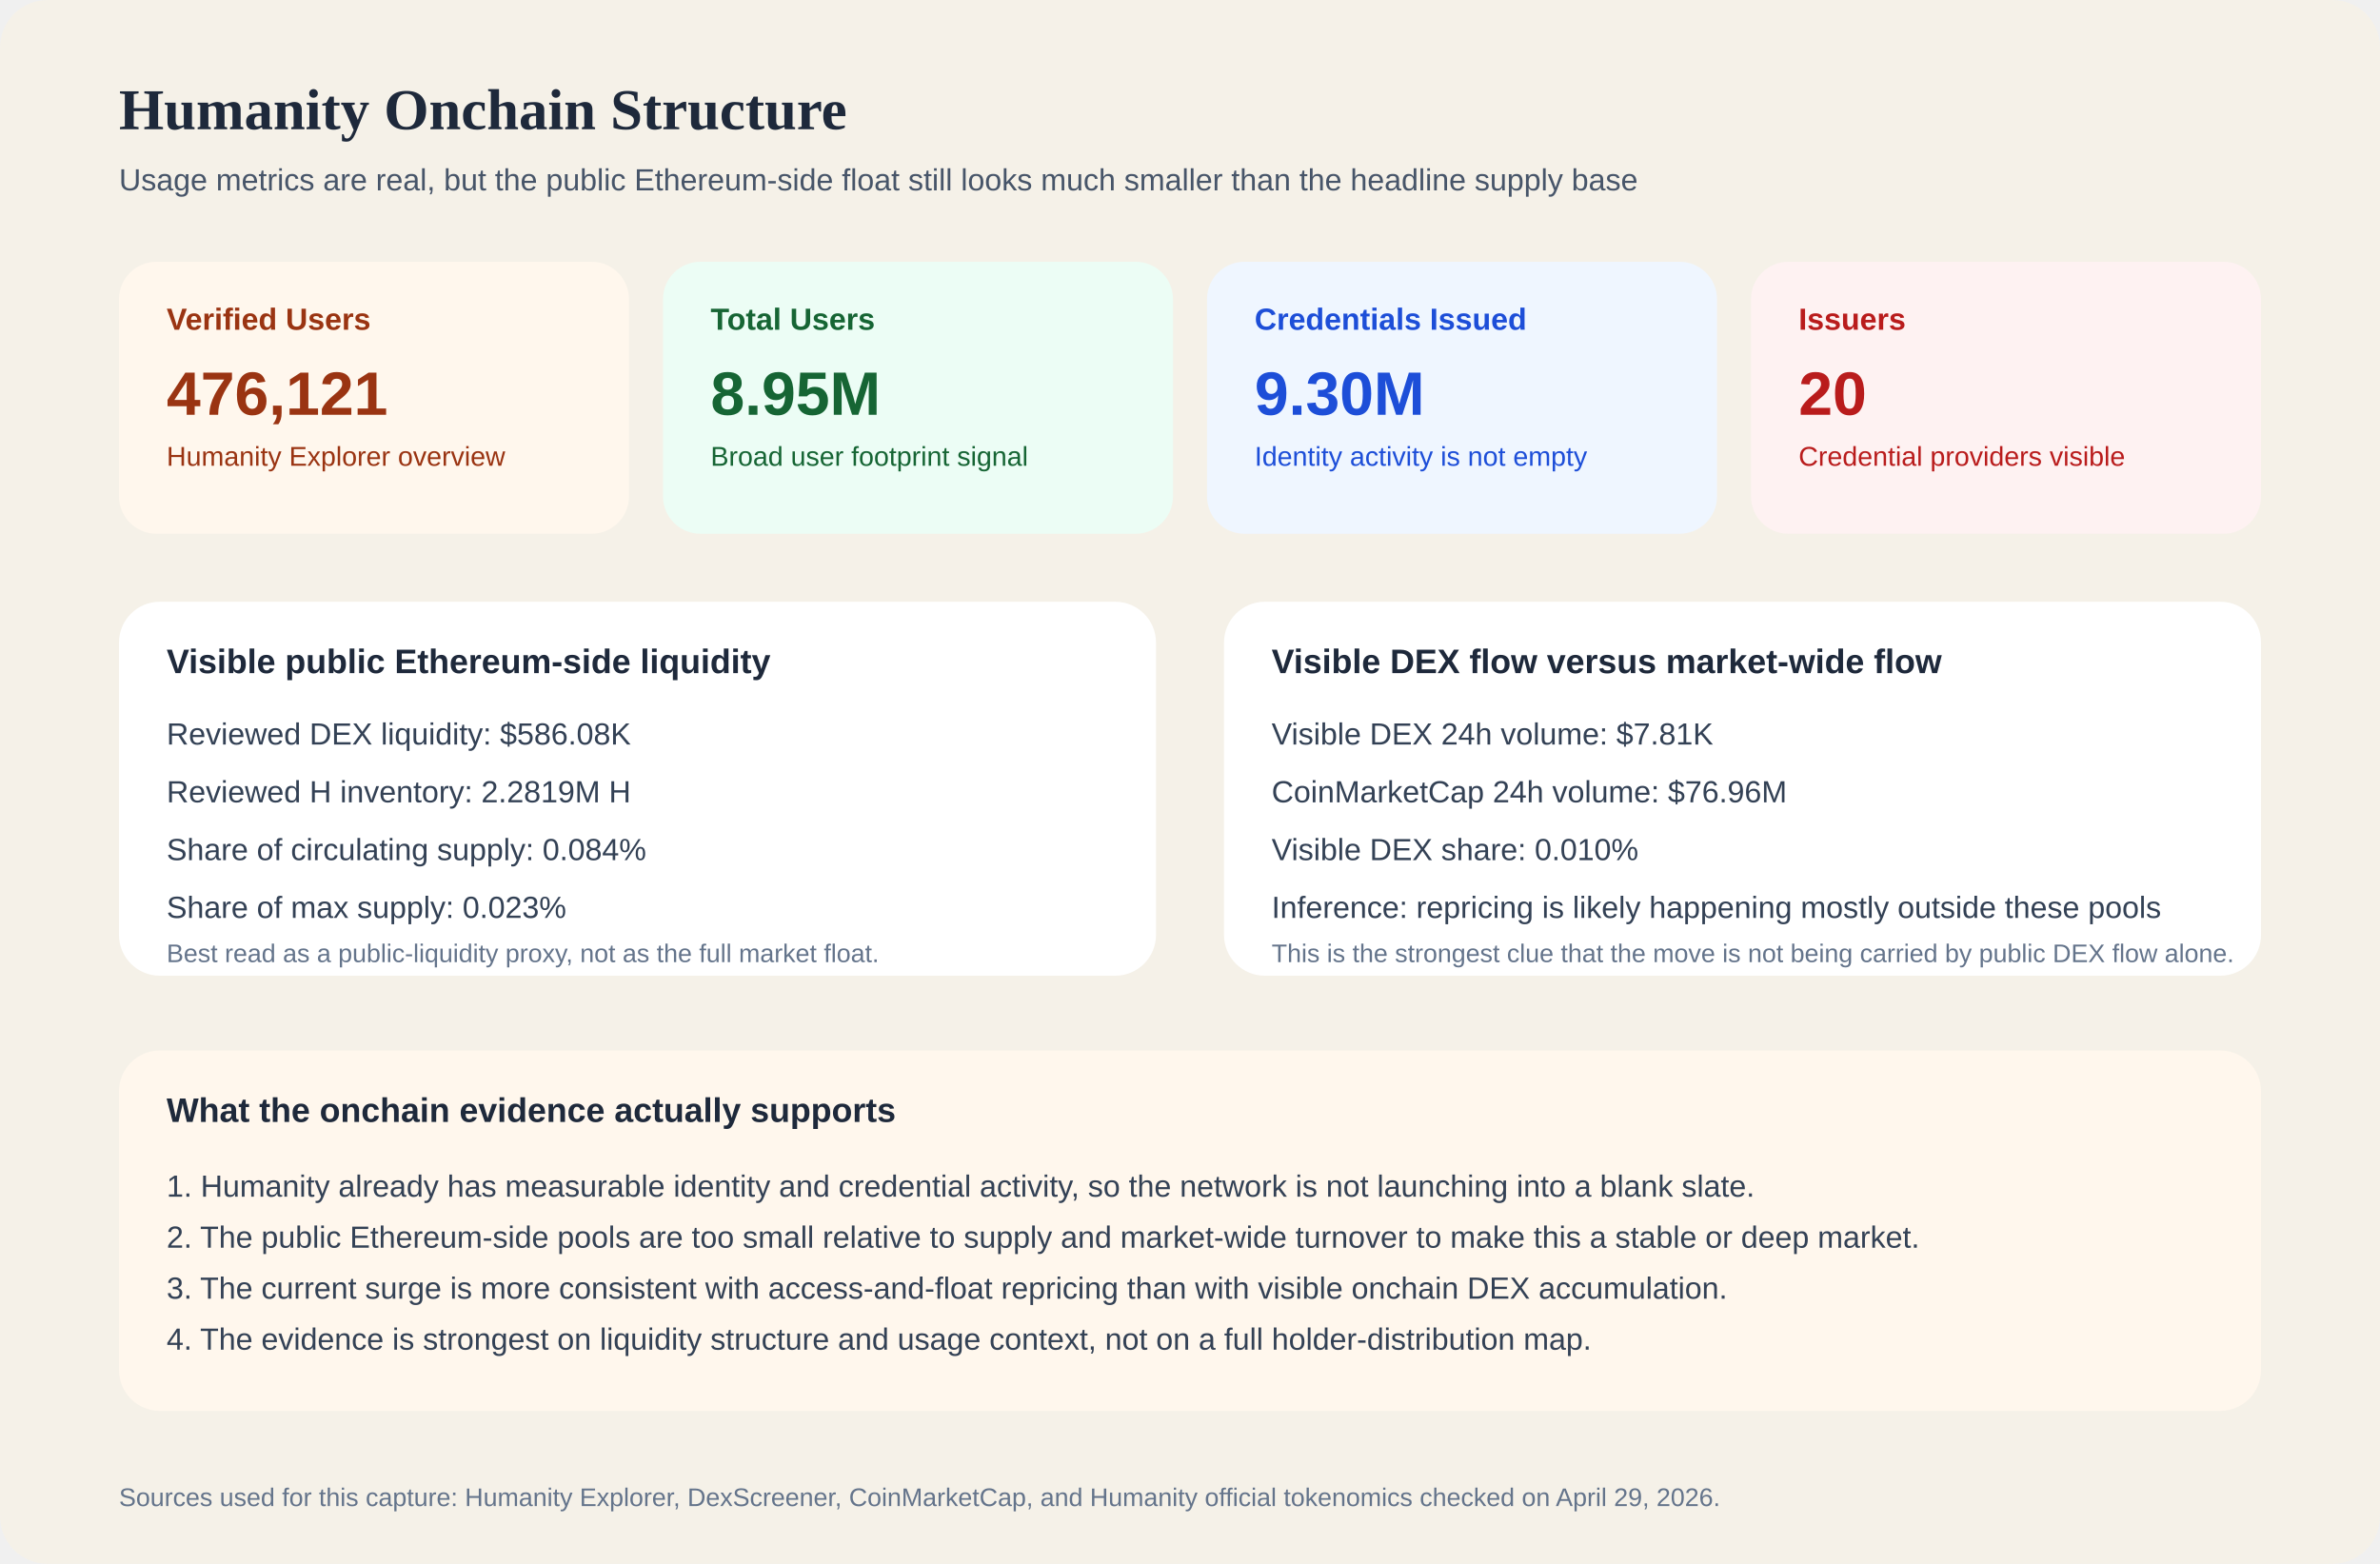
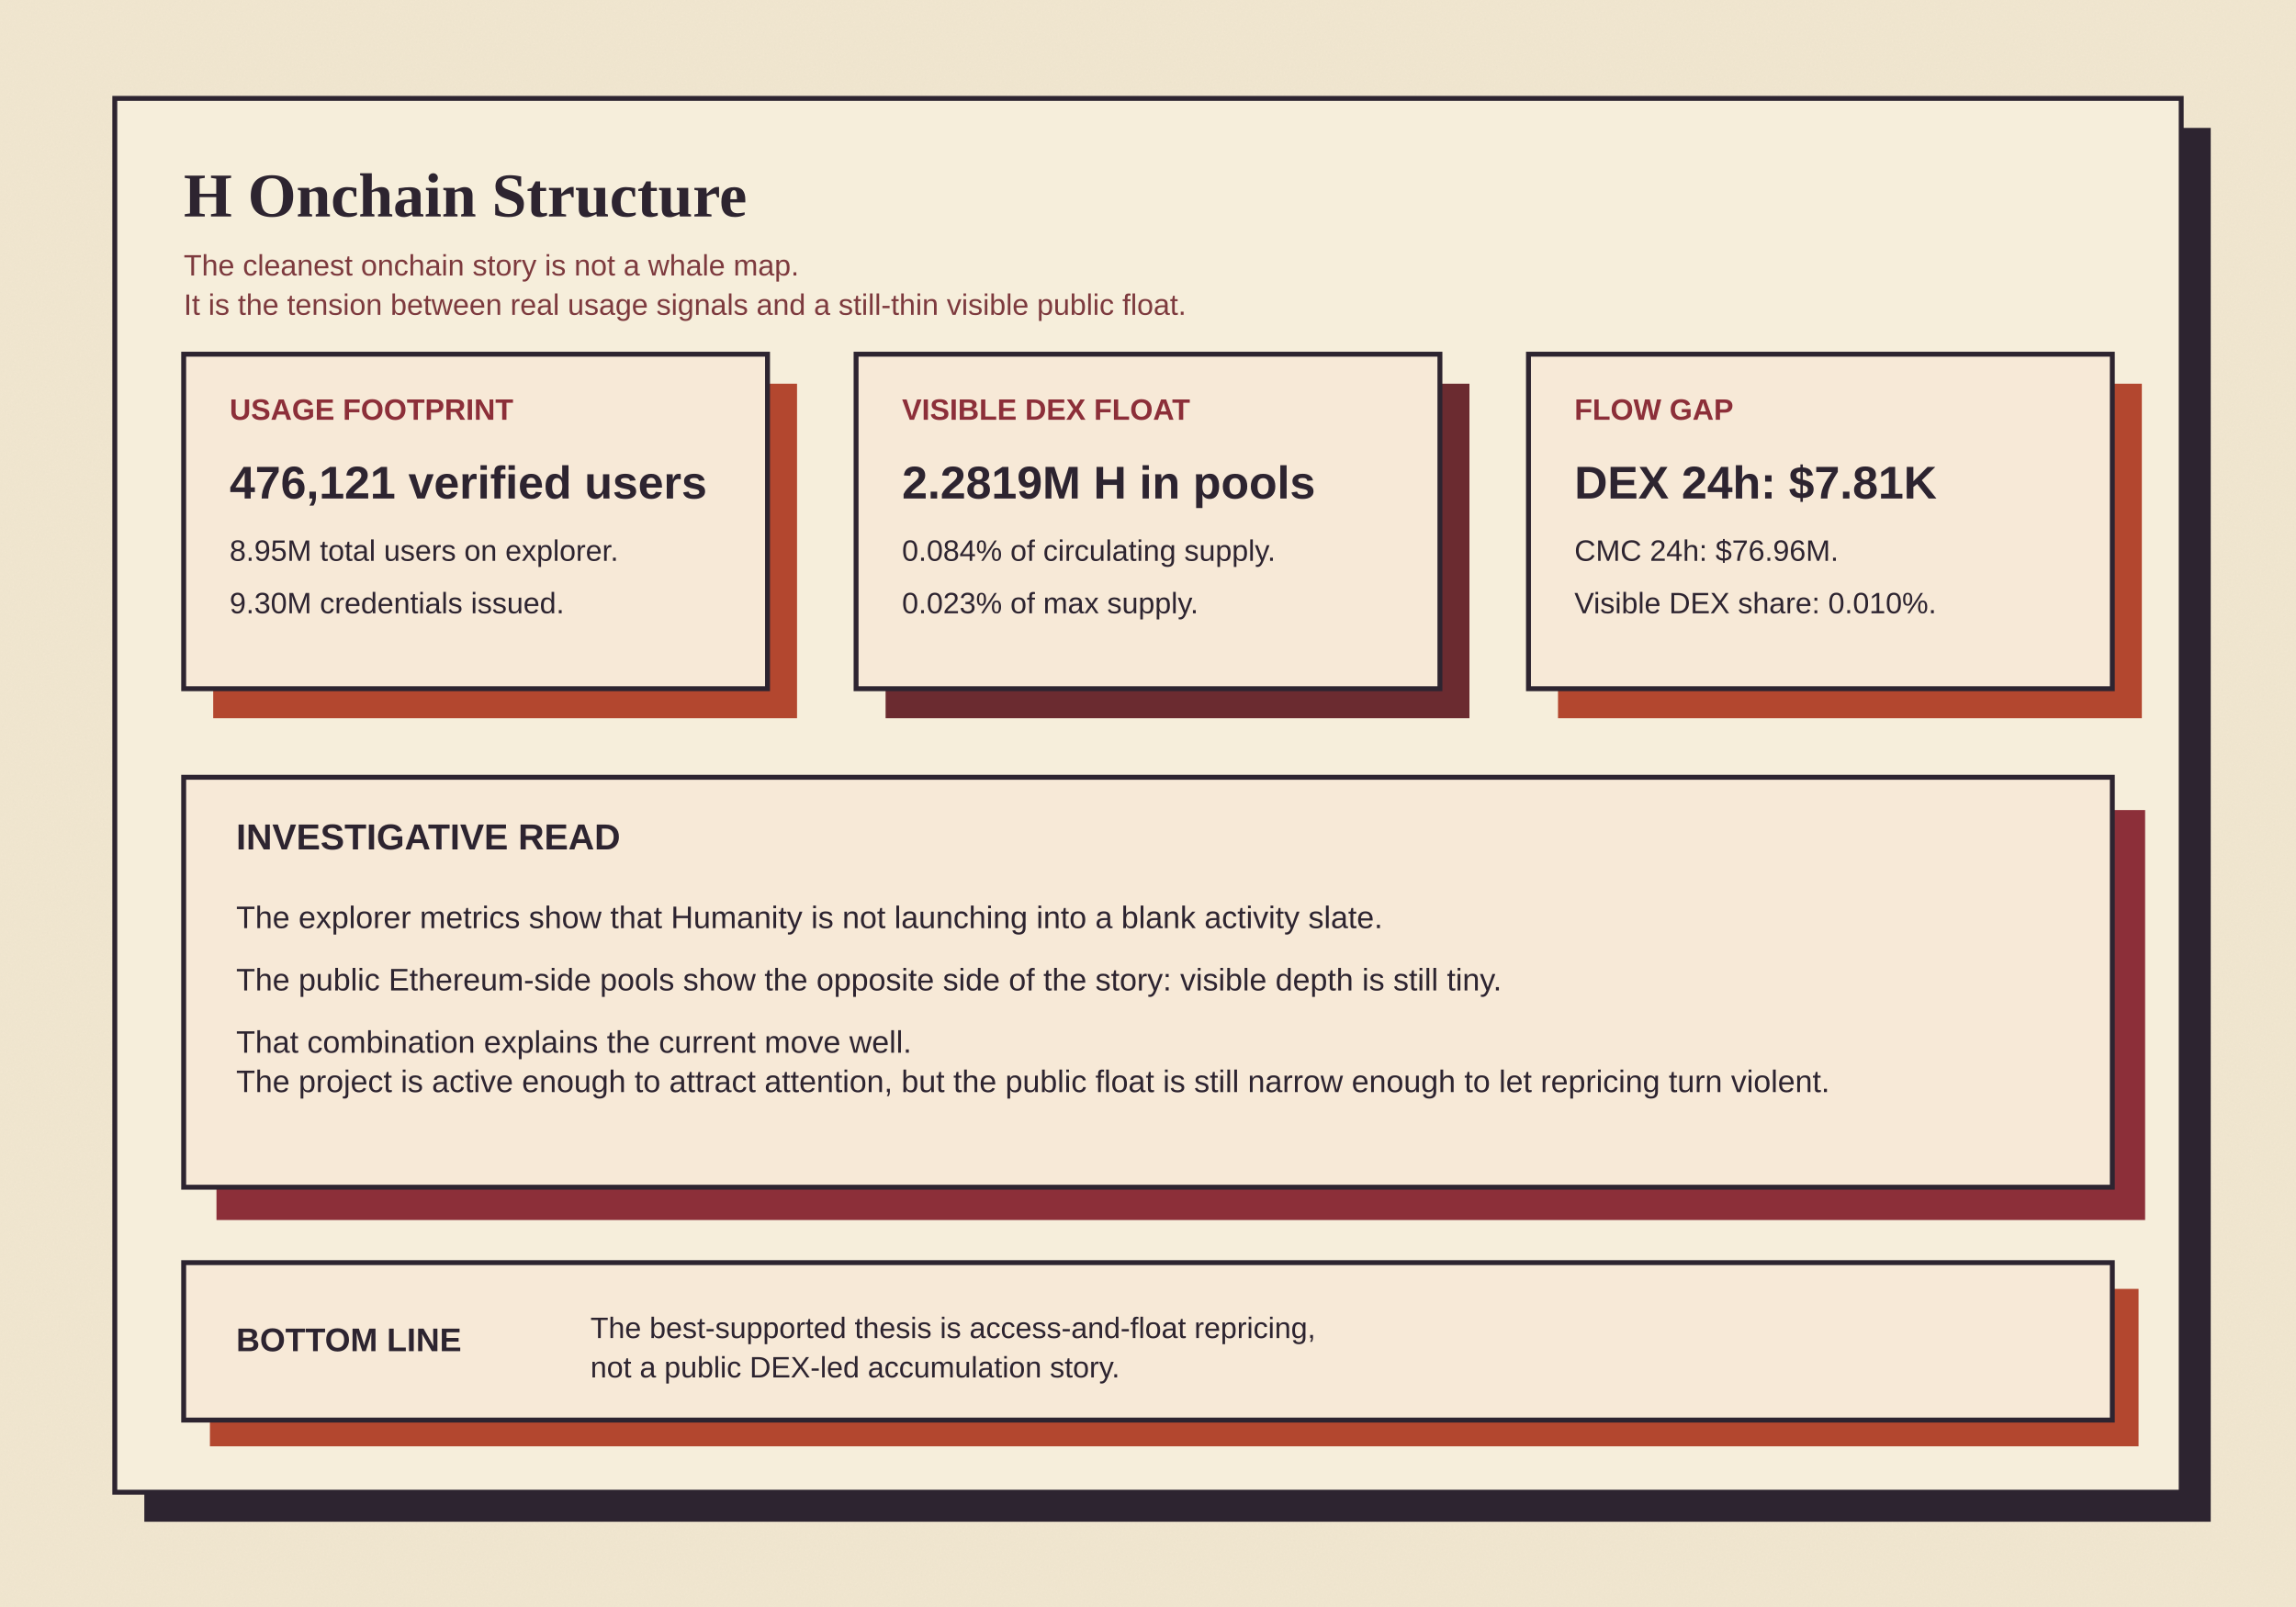
- <svg xmlns="http://www.w3.org/2000/svg" width="1400" height="920" viewBox="0 0 1400 920" fill="none" role="img" aria-labelledby="title desc">
-   <rect width="1400" height="920" rx="28" fill="#F5F1E8" />
-   <text x="70" y="76" fill="#1E293B" font-family="Georgia, 'Times New Roman', serif" font-size="34" font-weight="700">Humanity Onchain Structure</text>
-   <text x="70" y="112" fill="#475569" font-family="Arial, Helvetica, sans-serif" font-size="18">Usage metrics are real, but the public Ethereum-side float still looks much smaller than the headline supply base</text>
-   <rect x="70" y="154" width="300" height="160" rx="22" fill="#FFF7ED" />
-   <text x="98" y="194" fill="#9A3412" font-family="Arial, Helvetica, sans-serif" font-size="18" font-weight="700">Verified Users</text>
-   <text x="98" y="244" fill="#9A3412" font-family="Arial, Helvetica, sans-serif" font-size="36" font-weight="700">476,121</text>
-   <text x="98" y="274" fill="#9A3412" font-family="Arial, Helvetica, sans-serif" font-size="16">Humanity Explorer overview</text>
-   <rect x="390" y="154" width="300" height="160" rx="22" fill="#ECFDF5" />
-   <text x="418" y="194" fill="#166534" font-family="Arial, Helvetica, sans-serif" font-size="18" font-weight="700">Total Users</text>
-   <text x="418" y="244" fill="#166534" font-family="Arial, Helvetica, sans-serif" font-size="36" font-weight="700">8.95M</text>
-   <text x="418" y="274" fill="#166534" font-family="Arial, Helvetica, sans-serif" font-size="16">Broad user footprint signal</text>
-   <rect x="710" y="154" width="300" height="160" rx="22" fill="#EFF6FF" />
-   <text x="738" y="194" fill="#1D4ED8" font-family="Arial, Helvetica, sans-serif" font-size="18" font-weight="700">Credentials Issued</text>
-   <text x="738" y="244" fill="#1D4ED8" font-family="Arial, Helvetica, sans-serif" font-size="36" font-weight="700">9.30M</text>
-   <text x="738" y="274" fill="#1D4ED8" font-family="Arial, Helvetica, sans-serif" font-size="16">Identity activity is not empty</text>
-   <rect x="1030" y="154" width="300" height="160" rx="22" fill="#FEF2F2" />
-   <text x="1058" y="194" fill="#B91C1C" font-family="Arial, Helvetica, sans-serif" font-size="18" font-weight="700">Issuers</text>
-   <text x="1058" y="244" fill="#B91C1C" font-family="Arial, Helvetica, sans-serif" font-size="36" font-weight="700">20</text>
-   <text x="1058" y="274" fill="#B91C1C" font-family="Arial, Helvetica, sans-serif" font-size="16">Credential providers visible</text>
-   <rect x="70" y="354" width="610" height="220" rx="24" fill="#FFFFFF" />
-   <text x="98" y="396" fill="#1E293B" font-family="Arial, Helvetica, sans-serif" font-size="20" font-weight="700">Visible public Ethereum-side liquidity</text>
-   <text x="98" y="438" fill="#334155" font-family="Arial, Helvetica, sans-serif" font-size="18">Reviewed DEX liquidity: $586.08K</text>
-   <text x="98" y="472" fill="#334155" font-family="Arial, Helvetica, sans-serif" font-size="18">Reviewed H inventory: 2.2819M H</text>
-   <text x="98" y="506" fill="#334155" font-family="Arial, Helvetica, sans-serif" font-size="18">Share of circulating supply: 0.084%</text>
-   <text x="98" y="540" fill="#334155" font-family="Arial, Helvetica, sans-serif" font-size="18">Share of max supply: 0.023%</text>
-   <text x="98" y="566" fill="#64748B" font-family="Arial, Helvetica, sans-serif" font-size="15">Best read as a public-liquidity proxy, not as the full market float.</text>
-   <rect x="720" y="354" width="610" height="220" rx="24" fill="#FFFFFF" />
-   <text x="748" y="396" fill="#1E293B" font-family="Arial, Helvetica, sans-serif" font-size="20" font-weight="700">Visible DEX flow versus market-wide flow</text>
-   <text x="748" y="438" fill="#334155" font-family="Arial, Helvetica, sans-serif" font-size="18">Visible DEX 24h volume: $7.81K</text>
-   <text x="748" y="472" fill="#334155" font-family="Arial, Helvetica, sans-serif" font-size="18">CoinMarketCap 24h volume: $76.96M</text>
-   <text x="748" y="506" fill="#334155" font-family="Arial, Helvetica, sans-serif" font-size="18">Visible DEX share: 0.010%</text>
-   <text x="748" y="540" fill="#334155" font-family="Arial, Helvetica, sans-serif" font-size="18">Inference: repricing is likely happening mostly outside these pools</text>
-   <text x="748" y="566" fill="#64748B" font-family="Arial, Helvetica, sans-serif" font-size="15">This is the strongest clue that the move is not being carried by public DEX flow alone.</text>
-   <rect x="70" y="618" width="1260" height="212" rx="24" fill="#FFF7ED" />
-   <text x="98" y="660" fill="#1E293B" font-family="Arial, Helvetica, sans-serif" font-size="20" font-weight="700">What the onchain evidence actually supports</text>
-   <text x="98" y="704" fill="#334155" font-family="Arial, Helvetica, sans-serif" font-size="18">
-     <tspan x="98" dy="0">1. Humanity already has measurable identity and credential activity, so the network is not launching into a blank slate.</tspan>
-     <tspan x="98" dy="30">2. The public Ethereum-side pools are too small relative to supply and market-wide turnover to make this a stable or deep market.</tspan>
-     <tspan x="98" dy="30">3. The current surge is more consistent with access-and-float repricing than with visible onchain DEX accumulation.</tspan>
-     <tspan x="98" dy="30">4. The evidence is strongest on liquidity structure and usage context, not on a full holder-distribution map.</tspan>
+ <svg xmlns="http://www.w3.org/2000/svg" width="1400" height="980" viewBox="0 0 1400 980" fill="none" role="img" aria-labelledby="title desc">
+   <defs>
+     <filter id="grain" x="-20%" y="-20%" width="140%" height="140%">
+       <feTurbulence type="fractalNoise" baseFrequency="0.85" numOctaves="2" stitchTiles="stitch" result="noise" />
+       <feColorMatrix in="noise" type="saturate" values="0" />
+       <feComponentTransfer>
+         <feFuncA type="table" tableValues="0 0.05" />
+       </feComponentTransfer>
+     </filter>
+   </defs>
+   <rect width="1400" height="980" fill="#F1E6CF" />
+   <rect width="1400" height="980" fill="#F1E6CF" filter="url(#grain)" />
+   <rect x="70" y="60" width="1260" height="850" fill="#F6EEDB" />
+   <rect x="88" y="78" width="1260" height="850" fill="#2D2430" />
+   <rect x="70" y="60" width="1260" height="850" fill="#F6EEDB" stroke="#2D2430" stroke-width="3" />
+   <text x="112" y="132" fill="#2D2430" font-family="Georgia, 'Times New Roman', serif" font-size="38" font-weight="700">H Onchain Structure</text>
+   <text x="112" y="168" fill="#7D3A3E" font-family="Arial, Helvetica, sans-serif" font-size="18">
+     <tspan x="112" dy="0">The cleanest onchain story is not a whale map.</tspan>
+     <tspan x="112" dy="24">It is the tension between real usage signals and a still-thin visible public float.</tspan>
  </text>
-   <text x="70" y="886" fill="#64748B" font-family="Arial, Helvetica, sans-serif" font-size="15">Sources used for this capture: Humanity Explorer, DexScreener, CoinMarketCap, and Humanity official tokenomics checked on April 29, 2026.</text>
+   <rect x="112" y="216" width="356" height="204" fill="#E7A0A4" />
+   <rect x="130" y="234" width="356" height="204" fill="#B3472F" />
+   <rect x="112" y="216" width="356" height="204" fill="#F7E9D7" stroke="#2D2430" stroke-width="3" />
+   <text x="140" y="256" fill="#8C2F39" font-family="Arial, Helvetica, sans-serif" font-size="18" font-weight="700">USAGE FOOTPRINT</text>
+   <text x="140" y="304" fill="#2D2430" font-family="Arial, Helvetica, sans-serif" font-size="28" font-weight="700">476,121 verified users</text>
+   <text x="140" y="342" fill="#2D2430" font-family="Arial, Helvetica, sans-serif" font-size="18">8.95M total users on explorer.</text>
+   <text x="140" y="374" fill="#2D2430" font-family="Arial, Helvetica, sans-serif" font-size="18">9.30M credentials issued.</text>
+   <rect x="522" y="216" width="356" height="204" fill="#D98858" />
+   <rect x="540" y="234" width="356" height="204" fill="#6B2B30" />
+   <rect x="522" y="216" width="356" height="204" fill="#F7E9D7" stroke="#2D2430" stroke-width="3" />
+   <text x="550" y="256" fill="#8C2F39" font-family="Arial, Helvetica, sans-serif" font-size="18" font-weight="700">VISIBLE DEX FLOAT</text>
+   <text x="550" y="304" fill="#2D2430" font-family="Arial, Helvetica, sans-serif" font-size="28" font-weight="700">2.2819M H in pools</text>
+   <text x="550" y="342" fill="#2D2430" font-family="Arial, Helvetica, sans-serif" font-size="18">0.084% of circulating supply.</text>
+   <text x="550" y="374" fill="#2D2430" font-family="Arial, Helvetica, sans-serif" font-size="18">0.023% of max supply.</text>
+   <rect x="932" y="216" width="356" height="204" fill="#E7A0A4" />
+   <rect x="950" y="234" width="356" height="204" fill="#B3472F" />
+   <rect x="932" y="216" width="356" height="204" fill="#F7E9D7" stroke="#2D2430" stroke-width="3" />
+   <text x="960" y="256" fill="#8C2F39" font-family="Arial, Helvetica, sans-serif" font-size="18" font-weight="700">FLOW GAP</text>
+   <text x="960" y="304" fill="#2D2430" font-family="Arial, Helvetica, sans-serif" font-size="28" font-weight="700">DEX 24h: $7.81K</text>
+   <text x="960" y="342" fill="#2D2430" font-family="Arial, Helvetica, sans-serif" font-size="18">CMC 24h: $76.96M.</text>
+   <text x="960" y="374" fill="#2D2430" font-family="Arial, Helvetica, sans-serif" font-size="18">Visible DEX share: 0.010%.</text>
+   <rect x="112" y="474" width="1176" height="250" fill="#D98858" />
+   <rect x="132" y="494" width="1176" height="250" fill="#8C2F39" />
+   <rect x="112" y="474" width="1176" height="250" fill="#F7E9D7" stroke="#2D2430" stroke-width="3" />
+   <text x="144" y="518" fill="#2D2430" font-family="Arial, Helvetica, sans-serif" font-size="22" font-weight="700">INVESTIGATIVE READ</text>
+   <text x="144" y="566" fill="#2D2430" font-family="Arial, Helvetica, sans-serif" font-size="19">The explorer metrics show that Humanity is not launching into a blank activity slate.</text>
+   <text x="144" y="604" fill="#2D2430" font-family="Arial, Helvetica, sans-serif" font-size="19">The public Ethereum-side pools show the opposite side of the story: visible depth is still tiny.</text>
+   <text x="144" y="642" fill="#2D2430" font-family="Arial, Helvetica, sans-serif" font-size="19">
+     <tspan x="144" dy="0">That combination explains the current move well.</tspan>
+     <tspan x="144" dy="24">The project is active enough to attract attention, but the public float is still narrow enough to let repricing turn violent.</tspan>
+   </text>
+   <rect x="112" y="770" width="1176" height="96" fill="#E7A0A4" />
+   <rect x="128" y="786" width="1176" height="96" fill="#B3472F" />
+   <rect x="112" y="770" width="1176" height="96" fill="#F7E9D7" stroke="#2D2430" stroke-width="3" />
+   <text x="144" y="824" fill="#2D2430" font-family="Arial, Helvetica, sans-serif" font-size="20" font-weight="700">BOTTOM LINE</text>
+   <text x="360" y="816" fill="#2D2430" font-family="Arial, Helvetica, sans-serif" font-size="18">
+     <tspan x="360" dy="0">The best-supported thesis is access-and-float repricing,</tspan>
+     <tspan x="360" dy="24">not a public DEX-led accumulation story.</tspan>
+   </text>
</svg>
